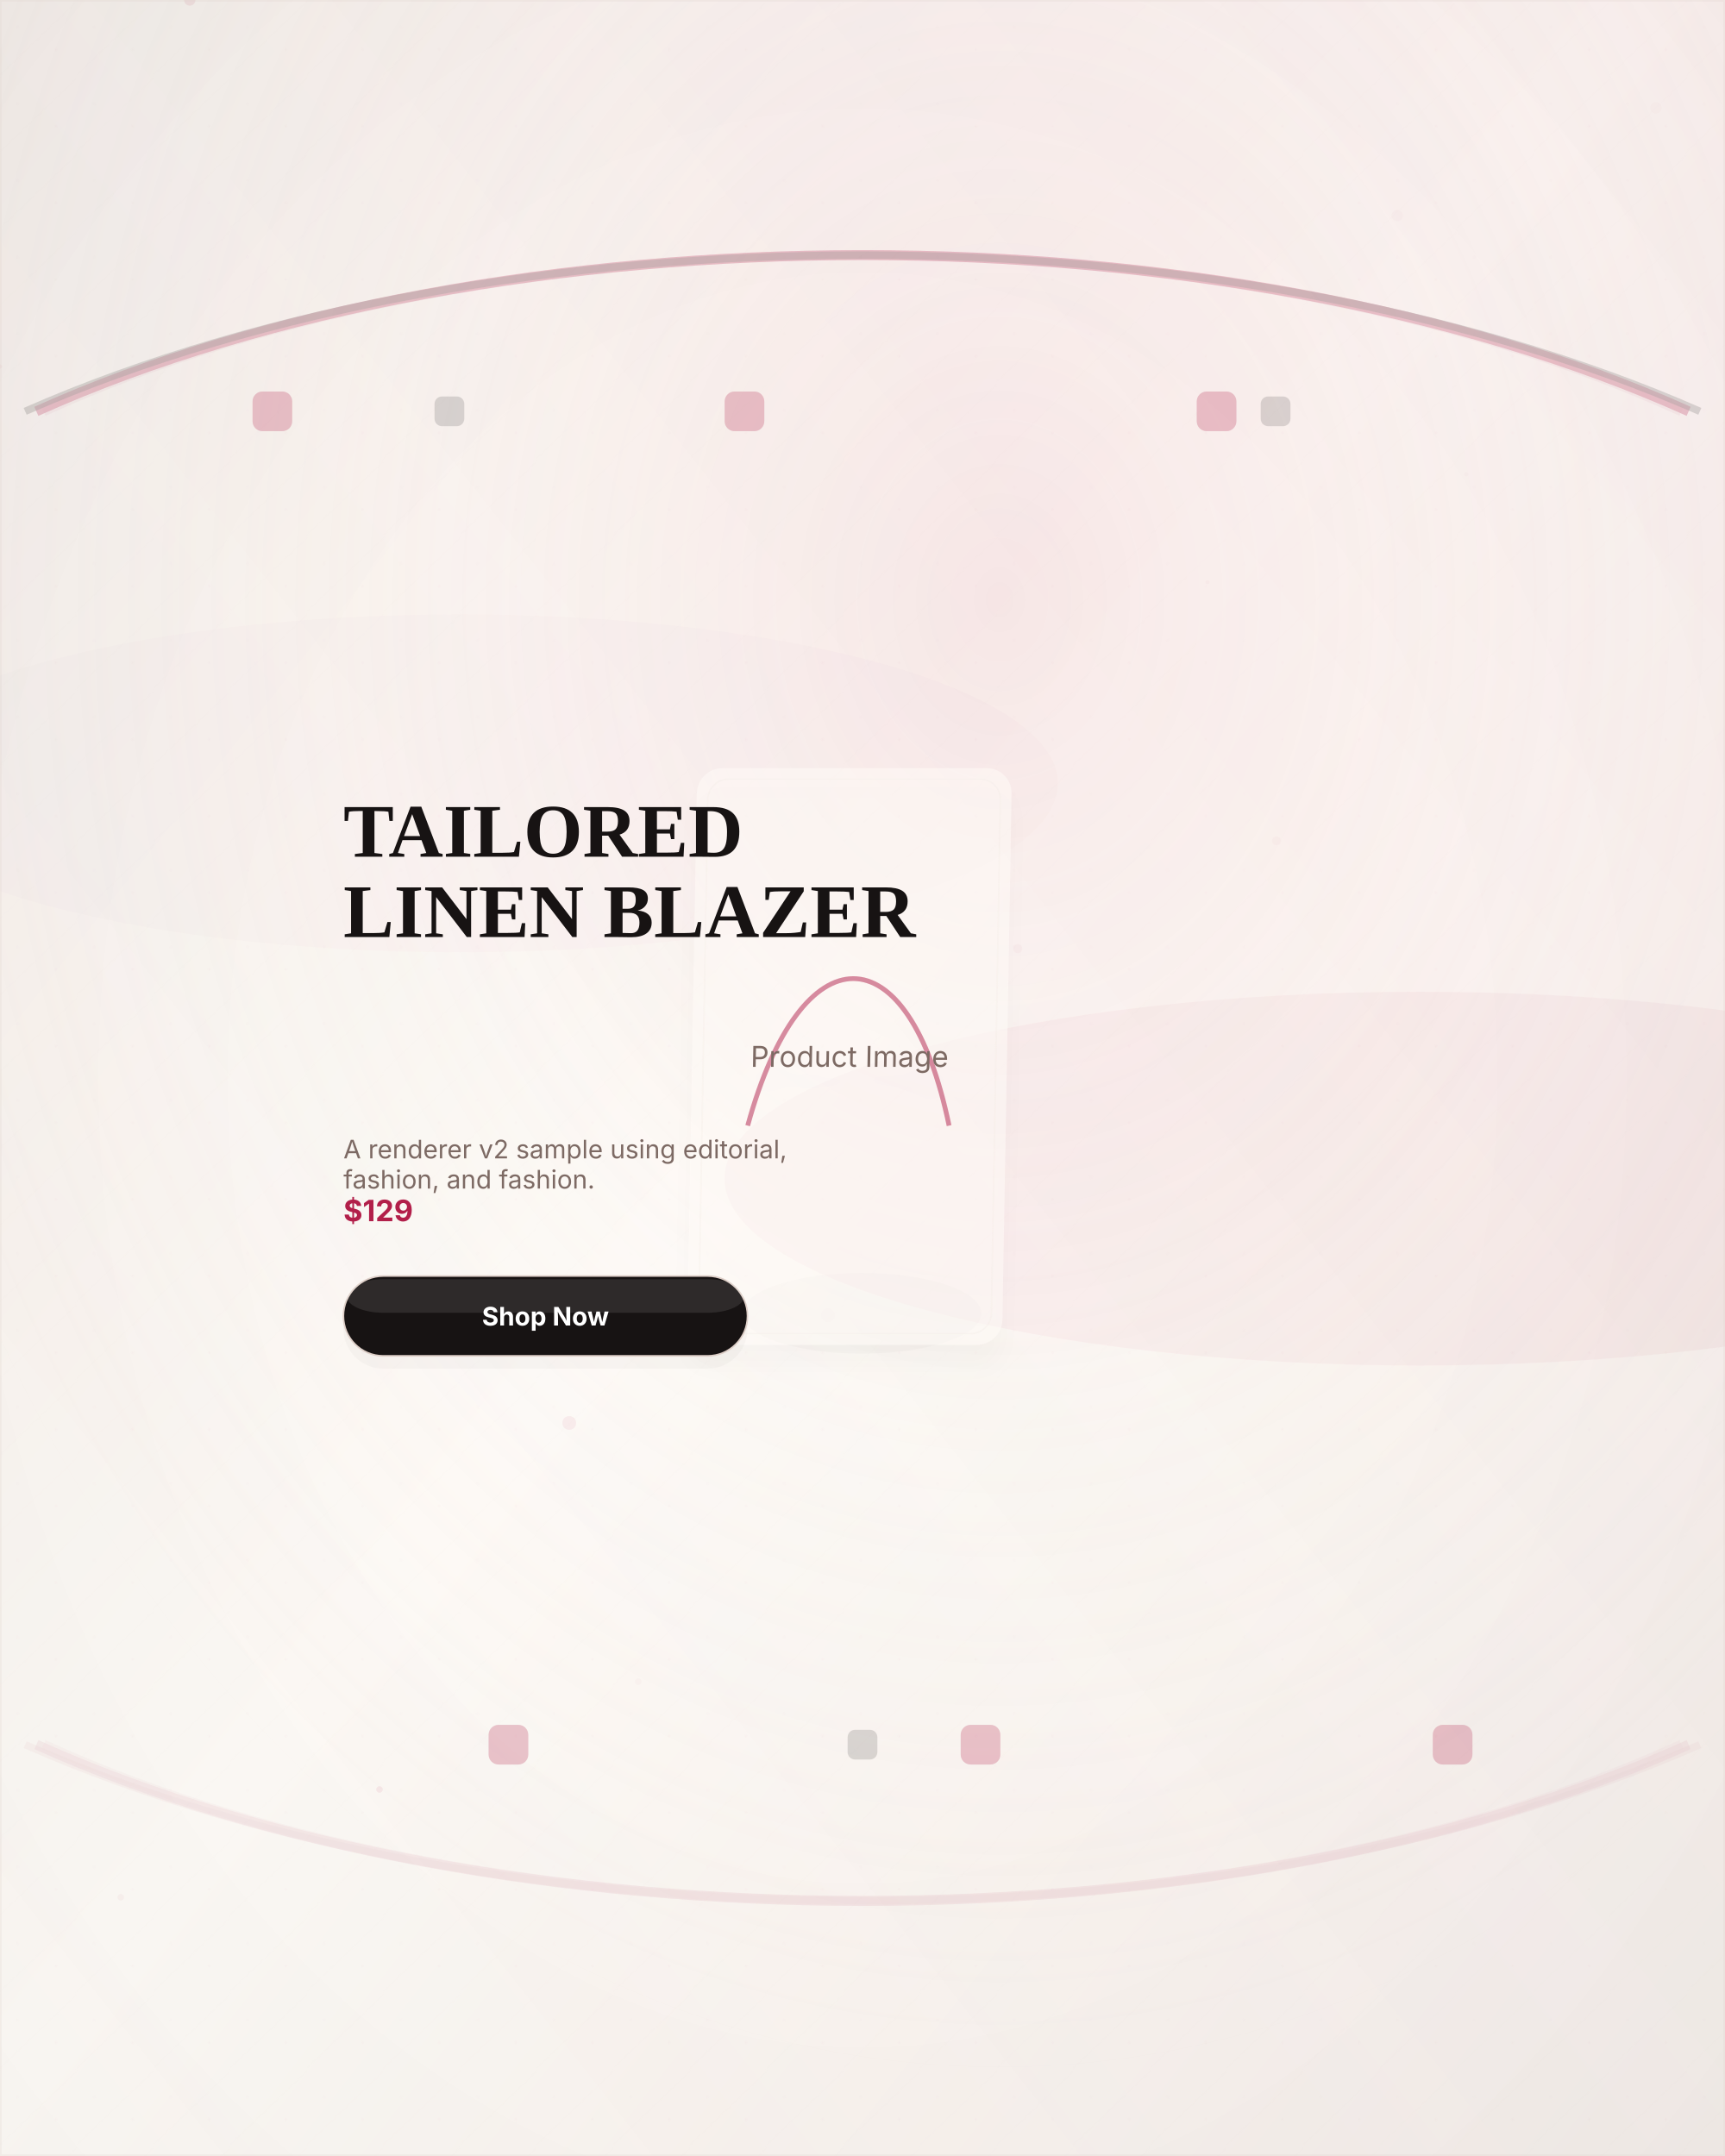
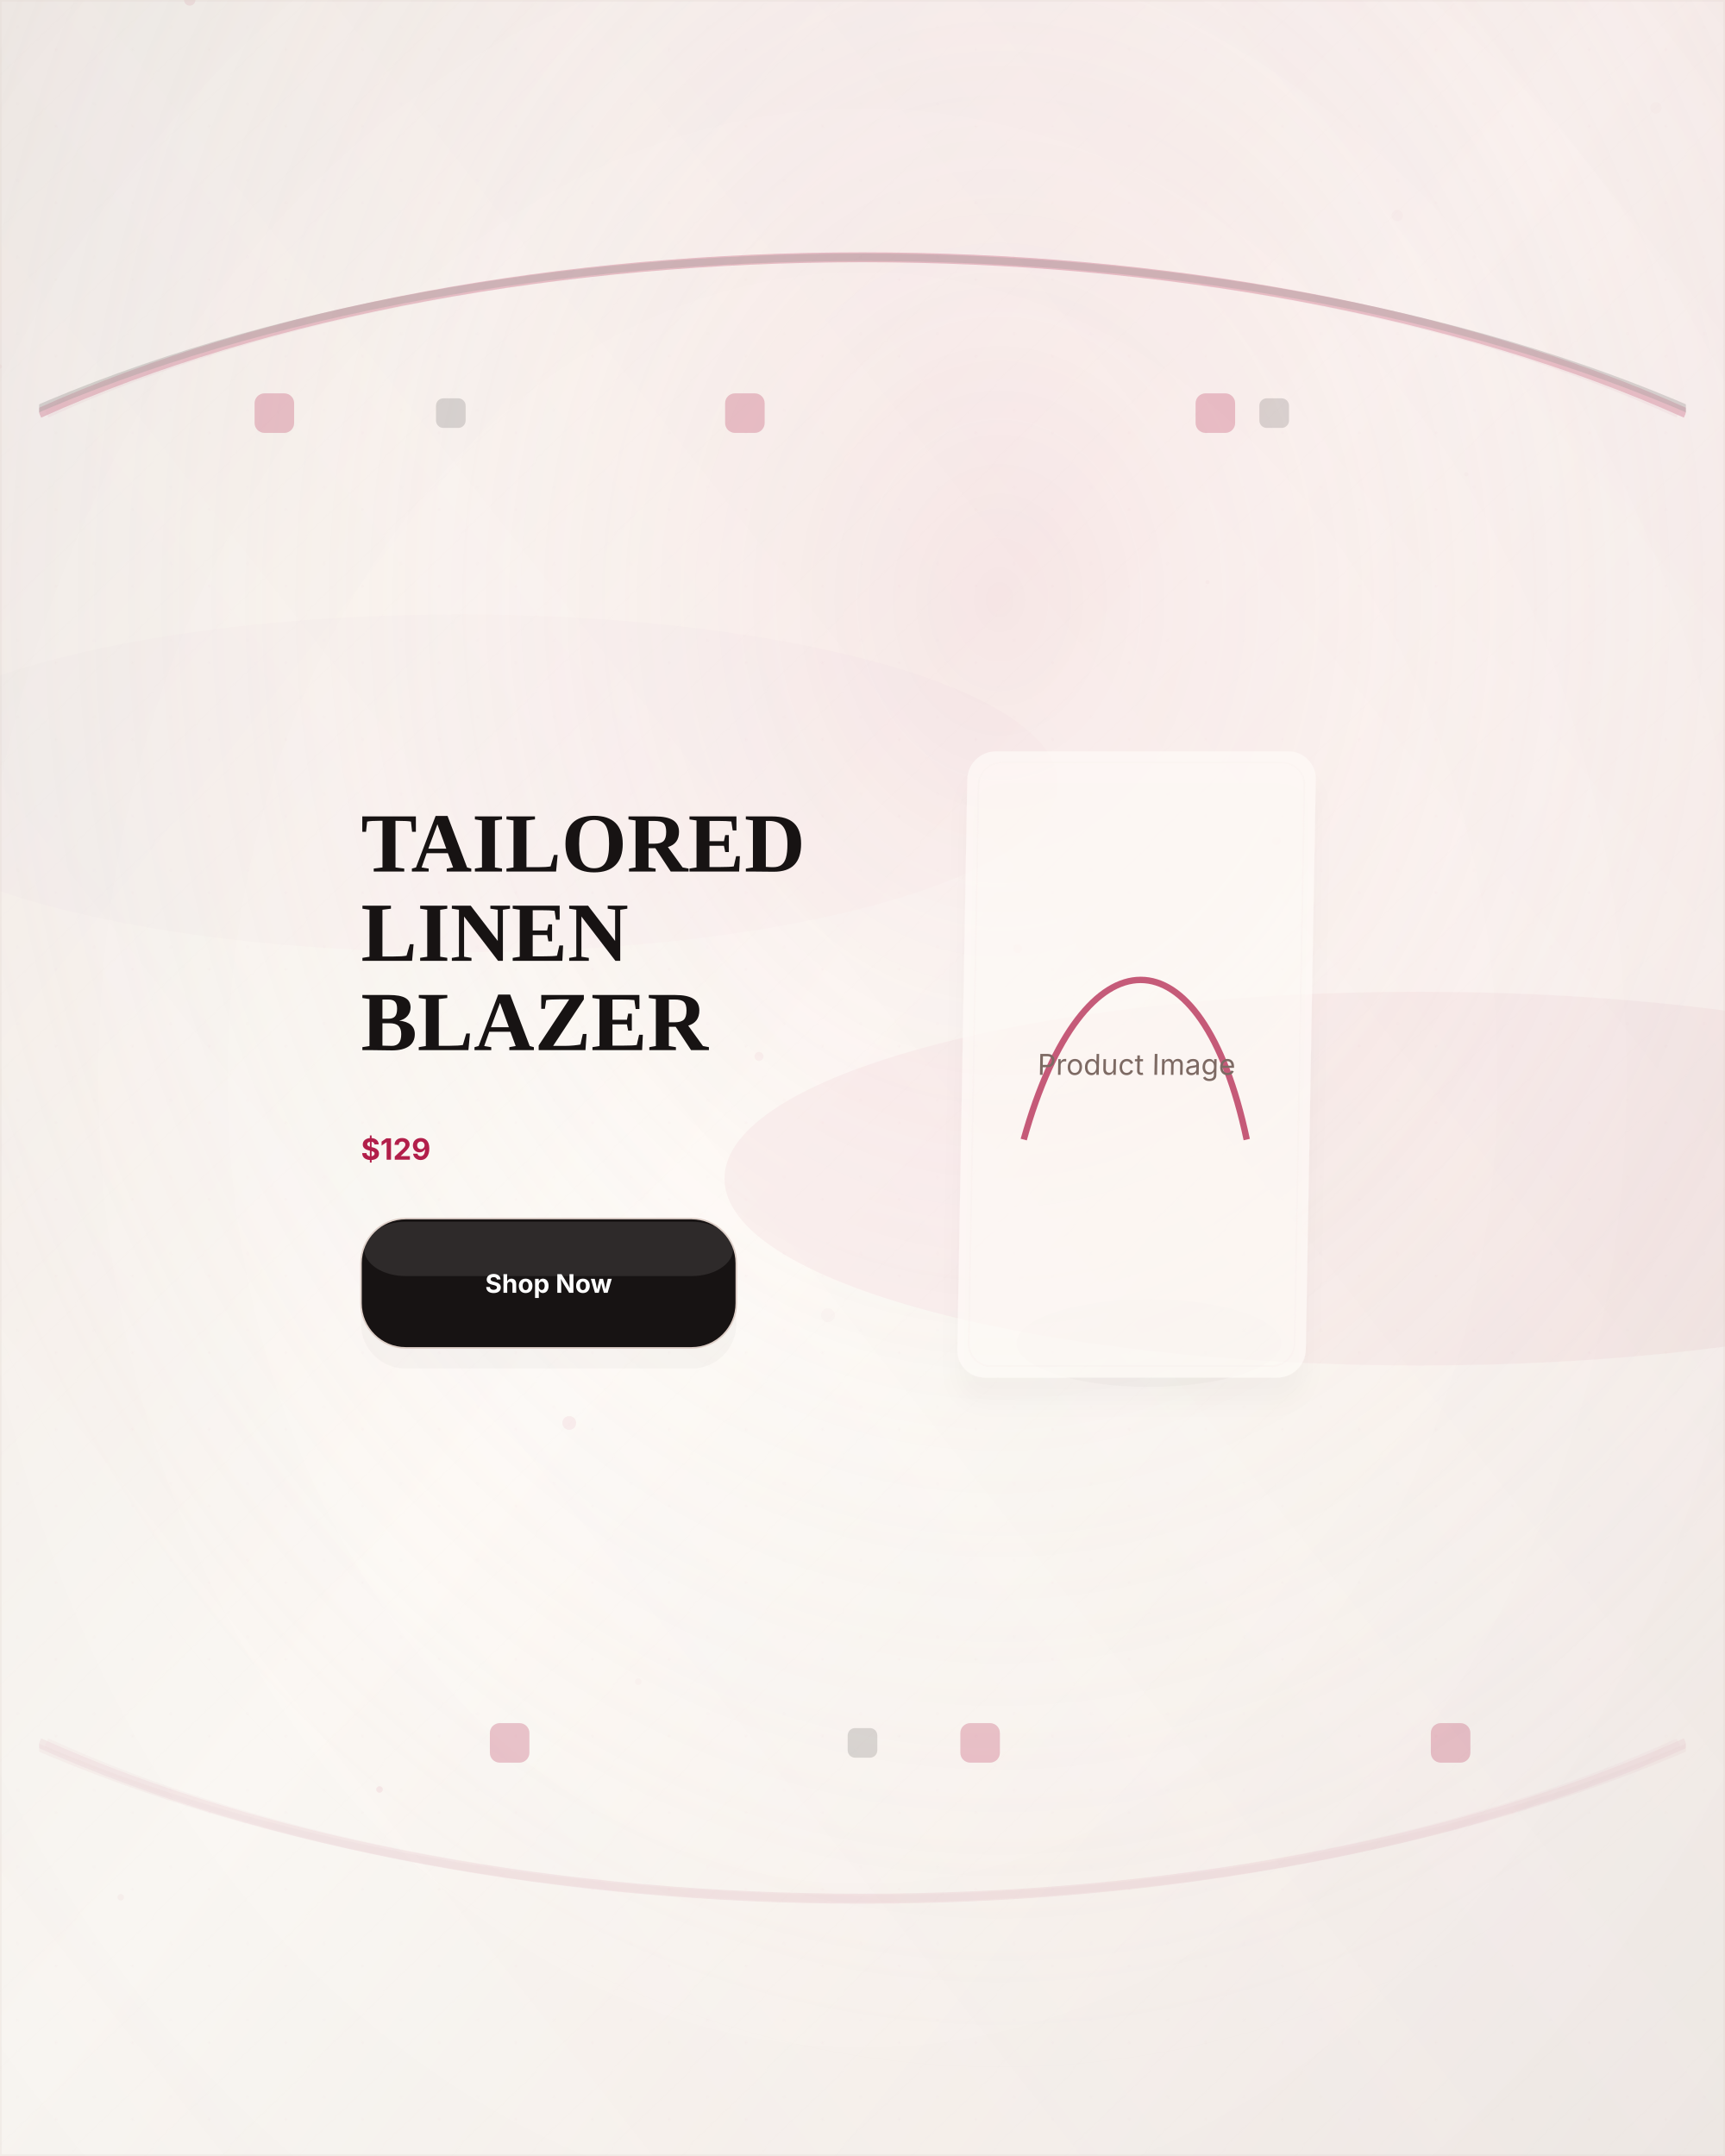
<svg xmlns="http://www.w3.org/2000/svg" width="1080" height="1350" viewBox="0 0 1080 1350" role="img">
  <defs>
    <linearGradient id="renderer2-bg-1" x1="0%" y1="0%" x2="100%" y2="100%">
      <stop offset="0%" stop-color="#F2ECE8" />
      <stop offset="48%" stop-color="#FFFBF8" />
      <stop offset="100%" stop-color="#F2ECE8" />
    </linearGradient>
    <linearGradient id="renderer2-depth-2" x1="0%" y1="100%" x2="100%" y2="0%">
      <stop offset="0%" stop-color="#17131324" stop-opacity="0.22" />
      <stop offset="52%" stop-color="#D7A0AE" stop-opacity="0.08" />
      <stop offset="100%" stop-color="#B21F4A" stop-opacity="0.16" />
    </linearGradient>
    <radialGradient id="renderer2-light-3" cx="58%" cy="28%" r="68%">
      <stop offset="0%" stop-color="#D7A0AE" stop-opacity="0.34" />
      <stop offset="56%" stop-color="#FFFBF8" stop-opacity="0.12" />
      <stop offset="100%" stop-color="#F2ECE8" stop-opacity="0" />
    </radialGradient>
    <radialGradient id="renderer2-vignette-4" cx="50%" cy="50%" r="74%">
      <stop offset="45%" stop-color="#000000" stop-opacity="0" />
      <stop offset="100%" stop-color="#17131324" stop-opacity="0.15" />
    </radialGradient>
    <pattern id="renderer2-texture-5" width="48" height="48" patternUnits="userSpaceOnUse">
      <path d="M0 47 L48 1 M-12 12 L12 -12 M36 60 L60 36" stroke="#DECFC8" stroke-width="1" opacity="0.1" />
      <circle cx="11" cy="17" r="1.2" fill="#D7A0AE" opacity="0.08" />
      <circle cx="35" cy="31" r="0.9" fill="#B21F4A" opacity="0.07" />
    </pattern>
-     <clipPath id="renderer2-product-clip-6">
-       <rect x="441" y="483" width="197" height="361" rx="10.84" />
+     <mask id="renderer2-decoration-mask-6" maskUnits="userSpaceOnUse">
+       <rect x="24.5" y="24.5" width="1031" height="1301" fill="#ffffff" />
+       <rect x="610.17" y="478.92" width="218.16" height="379.16" rx="8.08" fill="#000000" />
+       <rect x="218" y="485" width="343" height="205.54" rx="8" fill="#000000" />
+       <rect x="218" y="679" width="251" height="57" rx="8" fill="#000000" />
+       <rect x="218" y="755" width="251" height="97" rx="8" fill="#000000" />
+     </mask>
+     <clipPath id="renderer2-product-clip-7">
+       <rect x="610.17" y="472.48" width="218.16" height="392.04" rx="12" />
    </clipPath>
-     <filter id="renderer2-product-shadow-7" x="-55%" y="-55%" width="210%" height="220%">
-       <feDropShadow dx="0" dy="14.44" stdDeviation="6.3" flood-color="#17131324" flood-opacity="0.26" />
+     <filter id="renderer2-product-shadow-8" x="-55%" y="-55%" width="210%" height="220%">
+       <feDropShadow dx="0" dy="15.68" stdDeviation="6.98" flood-color="#17131324" flood-opacity="0.26" />
    </filter>
-     <filter id="renderer2-product-glow-8" x="-70%" y="-70%" width="240%" height="240%">
-       <feGaussianBlur stdDeviation="8.87" result="blur" />
-       <feColorMatrix in="blur" type="matrix" values="0 0 0 0 0.698 0 0 0 0 0.122 0 0 0 0 0.29 0 0 0 0.6 0" />
+     <filter id="renderer2-product-glow-9" x="-70%" y="-70%" width="240%" height="240%">
+       <feGaussianBlur stdDeviation="9.82" result="blur" />
+       <feColorMatrix in="blur" type="matrix" values="0 0 0 0 0.698 0 0 0 0 0.122 0 0 0 0 0.29 0 0 0 0.49 0" />
    </filter>
-     <linearGradient id="renderer2-product-reflection-9" x1="0%" y1="0%" x2="0%" y2="100%">
+     <linearGradient id="renderer2-product-reflection-10" x1="0%" y1="0%" x2="0%" y2="100%">
      <stop offset="0%" stop-color="#FFFFFF" stop-opacity="0.24" />
      <stop offset="100%" stop-color="#FFFFFF" stop-opacity="0" />
    </linearGradient>
  </defs>
-   <g data-background="editorial">
-     <rect x="0" y="0" width="1080" height="1350" fill="url(#renderer2-bg-1)" />
-     <rect x="0" y="0" width="1080" height="1350" fill="url(#renderer2-depth-2)" opacity="0.36" />
-     <ellipse cx="288" cy="490.5" rx="374.4" ry="105.75" fill="#D7A0AE" opacity="0.04" />
-     <ellipse cx="889.2" cy="738" rx="435.6" ry="117" fill="#B21F4A" opacity="0.05" />
-     <rect x="0" y="0" width="1080" height="1350" fill="url(#renderer2-light-3)" opacity="0.6" />
-     <rect x="0" y="0" width="1080" height="1350" fill="url(#renderer2-texture-5)" opacity="0.19" />
-     <g data-background-particles="art-directed magazine spread">
-       <circle cx="0" cy="229.5" r="1.3" fill="#B21F4A" opacity="0.05" />
-       <circle cx="399.6" cy="1053" r="2.05" fill="#D7A0AE" opacity="0.07" />
-       <circle cx="799.2" cy="526.5" r="2.8" fill="#D7A0AE" opacity="0.08" />
-       <circle cx="118.8" cy="0" r="3.55" fill="#B21F4A" opacity="0.1" />
-       <circle cx="518.4" cy="823.5" r="4.3" fill="#D7A0AE" opacity="0.05" />
-       <circle cx="918" cy="297" r="1.3" fill="#D7A0AE" opacity="0.07" />
-       <circle cx="237.6" cy="1120.5" r="2.05" fill="#B21F4A" opacity="0.08" />
-       <circle cx="637.2" cy="594" r="2.8" fill="#D7A0AE" opacity="0.1" />
-       <circle cx="1036.8" cy="67.5" r="3.55" fill="#D7A0AE" opacity="0.05" />
-       <circle cx="356.4" cy="891" r="4.3" fill="#B21F4A" opacity="0.07" />
-       <circle cx="756" cy="364.5" r="1.3" fill="#D7A0AE" opacity="0.08" />
-       <circle cx="75.6" cy="1188" r="2.05" fill="#D7A0AE" opacity="0.1" />
-       <circle cx="475.2" cy="661.5" r="2.8" fill="#B21F4A" opacity="0.05" />
-       <circle cx="874.8" cy="135" r="3.55" fill="#D7A0AE" opacity="0.07" />
-     </g>
-     <rect x="0" y="0" width="1080" height="1350" fill="#FFFBF8" opacity="0.08" />
-     <rect x="0" y="0" width="1080" height="1350" fill="url(#renderer2-vignette-4)" />
-     <rect x="0" y="0" width="1080" height="1350" fill="none" stroke="#DECFC8" stroke-width="2" opacity="0.24" />
-   </g>
-   <g opacity="0.34" data-decoration="fashion" data-layering="stacked">
-     <g data-decoration-region="0" data-placement="full-composition">
-       <path d="M 27.25 257.56 C 312.41 127.11, 767.59 127.11, 1052.75 257.56" stroke="#D7A0AE" stroke-width="6.21" fill="none" opacity="0.32" />
-       <path d="M 27.25 1092.44 C 312.41 1222.89, 767.59 1222.89, 1052.75 1092.44" stroke="#D7A0AE" stroke-width="6.21" fill="none" opacity="0.21" />
-       <rect x="158.12" y="245.15" width="24.83" height="24.83" rx="6.21" fill="#D7A0AE" opacity="0.32" />
-       <rect x="305.91" y="1080.03" width="24.83" height="24.83" rx="6.21" fill="#D7A0AE" opacity="0.32" />
-       <rect x="453.69" y="245.15" width="24.83" height="24.83" rx="6.21" fill="#D7A0AE" opacity="0.32" />
-       <rect x="601.48" y="1080.03" width="24.83" height="24.83" rx="6.21" fill="#D7A0AE" opacity="0.32" />
-       <rect x="749.26" y="245.15" width="24.83" height="24.83" rx="6.21" fill="#D7A0AE" opacity="0.32" />
-       <rect x="897.05" y="1080.03" width="24.83" height="24.83" rx="6.21" fill="#D7A0AE" opacity="0.32" />
-       <path d="M 22.75 257.56 C 312.41 127.11, 767.59 127.11, 1057.25 257.56" stroke="#B21F4A" stroke-width="6.21" fill="none" opacity="0.68" />
-       <path d="M 22.75 1092.44 C 312.41 1222.89, 767.59 1222.89, 1057.25 1092.44" stroke="#D7A0AE" stroke-width="6.21" fill="none" opacity="0.44" />
-       <rect x="158.12" y="245.15" width="24.83" height="24.83" rx="6.21" fill="#B21F4A" opacity="0.68" />
-       <rect x="305.91" y="1080.03" width="24.83" height="24.83" rx="6.21" fill="#B21F4A" opacity="0.68" />
-       <rect x="453.69" y="245.15" width="24.83" height="24.83" rx="6.21" fill="#B21F4A" opacity="0.68" />
-       <rect x="601.48" y="1080.03" width="24.83" height="24.83" rx="6.21" fill="#B21F4A" opacity="0.68" />
-       <rect x="749.26" y="245.15" width="24.83" height="24.83" rx="6.21" fill="#B21F4A" opacity="0.68" />
-       <rect x="897.05" y="1080.03" width="24.83" height="24.83" rx="6.21" fill="#B21F4A" opacity="0.68" />
-       <path d="M 15.75 257.56 C 312.41 127.11, 767.59 127.11, 1064.25 257.56" stroke="#171313" stroke-width="4.66" fill="none" opacity="0.42" />
-       <path d="M 15.75 1092.44 C 312.41 1222.89, 767.59 1222.89, 1064.25 1092.44" stroke="#D7A0AE" stroke-width="4.66" fill="none" opacity="0.27" />
-       <rect x="272.06" y="248.25" width="18.62" height="18.62" rx="4.66" fill="#171313" opacity="0.42" />
-       <rect x="530.69" y="1083.13" width="18.62" height="18.62" rx="4.66" fill="#171313" opacity="0.42" />
-       <rect x="789.31" y="248.25" width="18.62" height="18.62" rx="4.66" fill="#171313" opacity="0.42" />
+   <g data-editor-layer="true" data-layer-id="background" data-layer-type="background" data-layer-label="Background" data-layer-x="0" data-layer-y="0" data-layer-width="1080" data-layer-height="1350">
+     <g data-background="editorial">
+       <rect x="0" y="0" width="1080" height="1350" fill="url(#renderer2-bg-1)" />
+       <rect x="0" y="0" width="1080" height="1350" fill="url(#renderer2-depth-2)" opacity="0.36" />
+       <ellipse cx="288" cy="490.5" rx="374.4" ry="105.75" fill="#D7A0AE" opacity="0.04" />
+       <ellipse cx="889.2" cy="738" rx="435.6" ry="117" fill="#B21F4A" opacity="0.05" />
+       <rect x="0" y="0" width="1080" height="1350" fill="url(#renderer2-light-3)" opacity="0.6" />
+       <rect x="0" y="0" width="1080" height="1350" fill="url(#renderer2-texture-5)" opacity="0.19" />
+       <g data-background-particles="art-directed magazine spread">
+         <circle cx="0" cy="229.5" r="1.3" fill="#B21F4A" opacity="0.05" />
+         <circle cx="399.6" cy="1053" r="2.05" fill="#D7A0AE" opacity="0.07" />
+         <circle cx="799.2" cy="526.5" r="2.8" fill="#D7A0AE" opacity="0.08" />
+         <circle cx="118.8" cy="0" r="3.55" fill="#B21F4A" opacity="0.1" />
+         <circle cx="518.4" cy="823.5" r="4.3" fill="#D7A0AE" opacity="0.05" />
+         <circle cx="918" cy="297" r="1.3" fill="#D7A0AE" opacity="0.07" />
+         <circle cx="237.6" cy="1120.5" r="2.05" fill="#B21F4A" opacity="0.08" />
+         <circle cx="637.2" cy="594" r="2.8" fill="#D7A0AE" opacity="0.1" />
+         <circle cx="1036.8" cy="67.5" r="3.55" fill="#D7A0AE" opacity="0.05" />
+         <circle cx="356.4" cy="891" r="4.3" fill="#B21F4A" opacity="0.07" />
+         <circle cx="756" cy="364.5" r="1.3" fill="#D7A0AE" opacity="0.08" />
+         <circle cx="75.6" cy="1188" r="2.05" fill="#D7A0AE" opacity="0.1" />
+         <circle cx="475.2" cy="661.5" r="2.8" fill="#B21F4A" opacity="0.05" />
+         <circle cx="874.8" cy="135" r="3.55" fill="#D7A0AE" opacity="0.07" />
+       </g>
+       <rect x="0" y="0" width="1080" height="1350" fill="#FFFBF8" opacity="0.08" />
+       <rect x="0" y="0" width="1080" height="1350" fill="url(#renderer2-vignette-4)" />
+       <rect x="0" y="0" width="1080" height="1350" fill="none" stroke="#DECFC8" stroke-width="2" opacity="0.24" />
    </g>
  </g>
-   <g data-product-position="center-focus">
-     <ellipse cx="539.5" cy="822.34" rx="74.86" ry="25.27" fill="#17131324" opacity="0.14" />
-     <g transform="translate(4 -2) rotate(0 539.5 663.5) skewX(-1)" filter="url(#renderer2-product-shadow-7)">
-       <rect x="447.89" y="489.89" width="183.21" height="347.21" rx="12.8" fill="none" stroke="#DECFC8" stroke-width="1" opacity="0.24" />
-       <rect x="441" y="483" width="197" height="361" rx="15.76" fill="#FFFBF8" opacity="0.52" />
-       <path d="M 476.46 706.82 C 507.98 584.08, 574.96 584.08, 602.54 706.82" stroke="#B21F4A" stroke-width="3" fill="none" opacity="0.5" />
-       <text x="539.5" y="663.5" text-anchor="middle" dominant-baseline="middle" font-family="Inter" font-size="18" fill="#7D6A64">Product Image</text>
+   <g data-editor-layer="true" data-layer-id="decorations" data-layer-type="decoration" data-layer-label="Decorations" data-layer-x="24.5" data-layer-y="24.5" data-layer-width="1031" data-layer-height="1301">
+     <g opacity="0.34" data-decoration="fashion" data-layering="stacked" mask="url(#renderer2-decoration-mask-6)">
+       <g data-decoration-region="0" data-placement="full-composition">
+         <path d="M 29 258.68 C 313.18 128.58, 766.82 128.58, 1051 258.68" stroke="#D7A0AE" stroke-width="6.19" fill="none" opacity="0.32" />
+         <path d="M 29 1091.32 C 313.18 1221.42, 766.82 1221.42, 1051 1091.32" stroke="#D7A0AE" stroke-width="6.19" fill="none" opacity="0.21" />
+         <rect x="159.41" y="246.31" width="24.74" height="24.74" rx="6.19" fill="#D7A0AE" opacity="0.32" />
+         <rect x="306.7" y="1078.95" width="24.74" height="24.74" rx="6.19" fill="#D7A0AE" opacity="0.32" />
+         <rect x="453.99" y="246.31" width="24.74" height="24.74" rx="6.19" fill="#D7A0AE" opacity="0.32" />
+         <rect x="601.27" y="1078.95" width="24.74" height="24.74" rx="6.19" fill="#D7A0AE" opacity="0.32" />
+         <rect x="748.56" y="246.31" width="24.74" height="24.74" rx="6.19" fill="#D7A0AE" opacity="0.32" />
+         <rect x="895.84" y="1078.95" width="24.74" height="24.74" rx="6.19" fill="#D7A0AE" opacity="0.32" />
+         <path d="M 24.5 258.68 C 313.18 128.58, 766.82 128.58, 1055.5 258.68" stroke="#B21F4A" stroke-width="6.19" fill="none" opacity="0.68" />
+         <path d="M 24.5 1091.32 C 313.18 1221.42, 766.82 1221.42, 1055.5 1091.32" stroke="#D7A0AE" stroke-width="6.19" fill="none" opacity="0.44" />
+         <rect x="159.41" y="246.31" width="24.74" height="24.74" rx="6.19" fill="#B21F4A" opacity="0.68" />
+         <rect x="306.7" y="1078.95" width="24.74" height="24.74" rx="6.19" fill="#B21F4A" opacity="0.68" />
+         <rect x="453.99" y="246.31" width="24.74" height="24.74" rx="6.19" fill="#B21F4A" opacity="0.68" />
+         <rect x="601.27" y="1078.95" width="24.74" height="24.74" rx="6.19" fill="#B21F4A" opacity="0.68" />
+         <rect x="748.56" y="246.31" width="24.74" height="24.74" rx="6.19" fill="#B21F4A" opacity="0.68" />
+         <rect x="895.84" y="1078.95" width="24.74" height="24.74" rx="6.19" fill="#B21F4A" opacity="0.68" />
+         <path d="M 17.5 258.68 C 313.18 128.58, 766.82 128.58, 1062.5 258.68" stroke="#171313" stroke-width="4.64" fill="none" opacity="0.42" />
+         <path d="M 17.5 1091.32 C 313.18 1221.42, 766.82 1221.42, 1062.5 1091.32" stroke="#D7A0AE" stroke-width="4.64" fill="none" opacity="0.27" />
+         <rect x="272.97" y="249.4" width="18.56" height="18.56" rx="4.64" fill="#171313" opacity="0.42" />
+         <rect x="530.72" y="1082.04" width="18.56" height="18.56" rx="4.64" fill="#171313" opacity="0.42" />
+         <rect x="788.47" y="249.4" width="18.56" height="18.56" rx="4.64" fill="#171313" opacity="0.42" />
+       </g>
    </g>
  </g>
-   <text x="215" y="536.43" text-anchor="start" font-family="Bodoni 72" font-size="47.43" font-weight="700" fill="#171313" letter-spacing="0.1" paint-order="stroke" stroke="#171313" stroke-width="0">
-     <tspan x="215" dy="0">TAILORED</tspan>
-     <tspan x="215" dy="50.28">LINEN BLAZER</tspan>
-   </text>
-   <text x="215" y="725.33" text-anchor="start" font-family="Inter" font-size="16" font-weight="400" fill="#7D6A64">
-     <tspan x="215" dy="0">A renderer v2 sample using editorial,</tspan>
-     <tspan x="215" dy="18.88">fashion, and fashion.</tspan>
-   </text>
-   <text x="215" y="764.66" text-anchor="start" font-family="Inter" font-size="18.4" font-weight="700" fill="#B21F4A" letter-spacing="0.03">
-     <tspan x="215" dy="0">$129</tspan>
-   </text>
-   <g data-cta="Shop Now">
-     <rect x="215" y="807" width="253" height="50" rx="25" fill="#17131324" opacity="0.16" />
-     <rect x="215" y="799" width="253" height="50" rx="25" fill="#171313" stroke="#DECFC8" stroke-width="1" />
-     <rect x="217" y="801" width="249" height="21" rx="23" fill="#FFFFFF" opacity="0.1" />
-     <text x="341.5" y="824" text-anchor="middle" dominant-baseline="middle" font-family="Inter" font-size="16" font-weight="700" fill="#FFFFFF">Shop Now</text>
+   <g data-editor-layer="true" data-layer-id="product_image" data-layer-type="product_image" data-layer-label="Product Image" data-layer-x="618.25" data-layer-y="487" data-layer-width="202" data-layer-height="363">
+     <g data-product-position="center-focus">
+       <ellipse cx="719.25" cy="841" rx="82.9" ry="27.44" fill="#17131324" opacity="0.14" />
+       <g transform="translate(4 -2) rotate(0 719.25 668.5) skewX(-1)" filter="url(#renderer2-product-shadow-8)">
+         <rect x="617.24" y="479.55" width="204.02" height="377.9" rx="14.18" fill="none" stroke="#DECFC8" stroke-width="1" opacity="0.24" />
+         <rect x="610.17" y="472.48" width="218.16" height="392.04" rx="17.45" fill="#FFFBF8" opacity="0.68" />
+         <path d="M 649.44 715.54 C 684.34 582.25, 758.52 582.25, 789.06 715.54" stroke="#B21F4A" stroke-width="4" fill="none" opacity="0.72" />
+         <text x="719.25" y="668.5" text-anchor="middle" dominant-baseline="middle" font-family="Inter" font-size="18" fill="#7D6A64">Product Image</text>
+       </g>
+     </g>
+   </g>
+   <g data-editor-layer="true" data-layer-id="headline" data-layer-type="headline" data-layer-label="Headline" data-layer-x="226" data-layer-y="493" data-layer-width="327" data-layer-height="189.54">
+     <text x="226" y="545.74" text-anchor="start" font-family="Bodoni 72" font-size="52.74" font-weight="700" fill="#171313" letter-spacing="0.1" paint-order="stroke" stroke="#171313" stroke-width="0">
+       <tspan x="226" dy="0">TAILORED</tspan>
+       <tspan x="226" dy="55.91">LINEN</tspan>
+       <tspan x="226" dy="55.91">BLAZER</tspan>
+     </text>
+   </g>
+   <g data-editor-layer="true" data-layer-id="price" data-layer-type="price" data-layer-label="Price" data-layer-x="226" data-layer-y="687" data-layer-width="235" data-layer-height="41">
+     <text x="226" y="726.16" text-anchor="start" font-family="Inter" font-size="18.4" font-weight="700" fill="#B21F4A" letter-spacing="0.03">
+       <tspan x="226" dy="0">$129</tspan>
+     </text>
+   </g>
+   <g data-editor-layer="true" data-layer-id="cta" data-layer-type="cta" data-layer-label="CTA" data-layer-x="226" data-layer-y="763" data-layer-width="235" data-layer-height="81">
+     <g data-cta="Shop Now">
+       <rect x="226" y="775.96" width="235" height="81" rx="28" fill="#17131324" opacity="0.16" />
+       <rect x="226" y="763" width="235" height="81" rx="28" fill="#171313" stroke="#DECFC8" stroke-width="1" opacity="1" />
+       <rect x="228" y="765" width="231" height="34.02" rx="26" fill="#FFFFFF" opacity="0.1" />
+       <text x="343.5" y="803.5" text-anchor="middle" dominant-baseline="middle" font-family="Inter" font-size="16" font-weight="700" fill="#FFFFFF">Shop Now</text>
+     </g>
  </g>
</svg>
